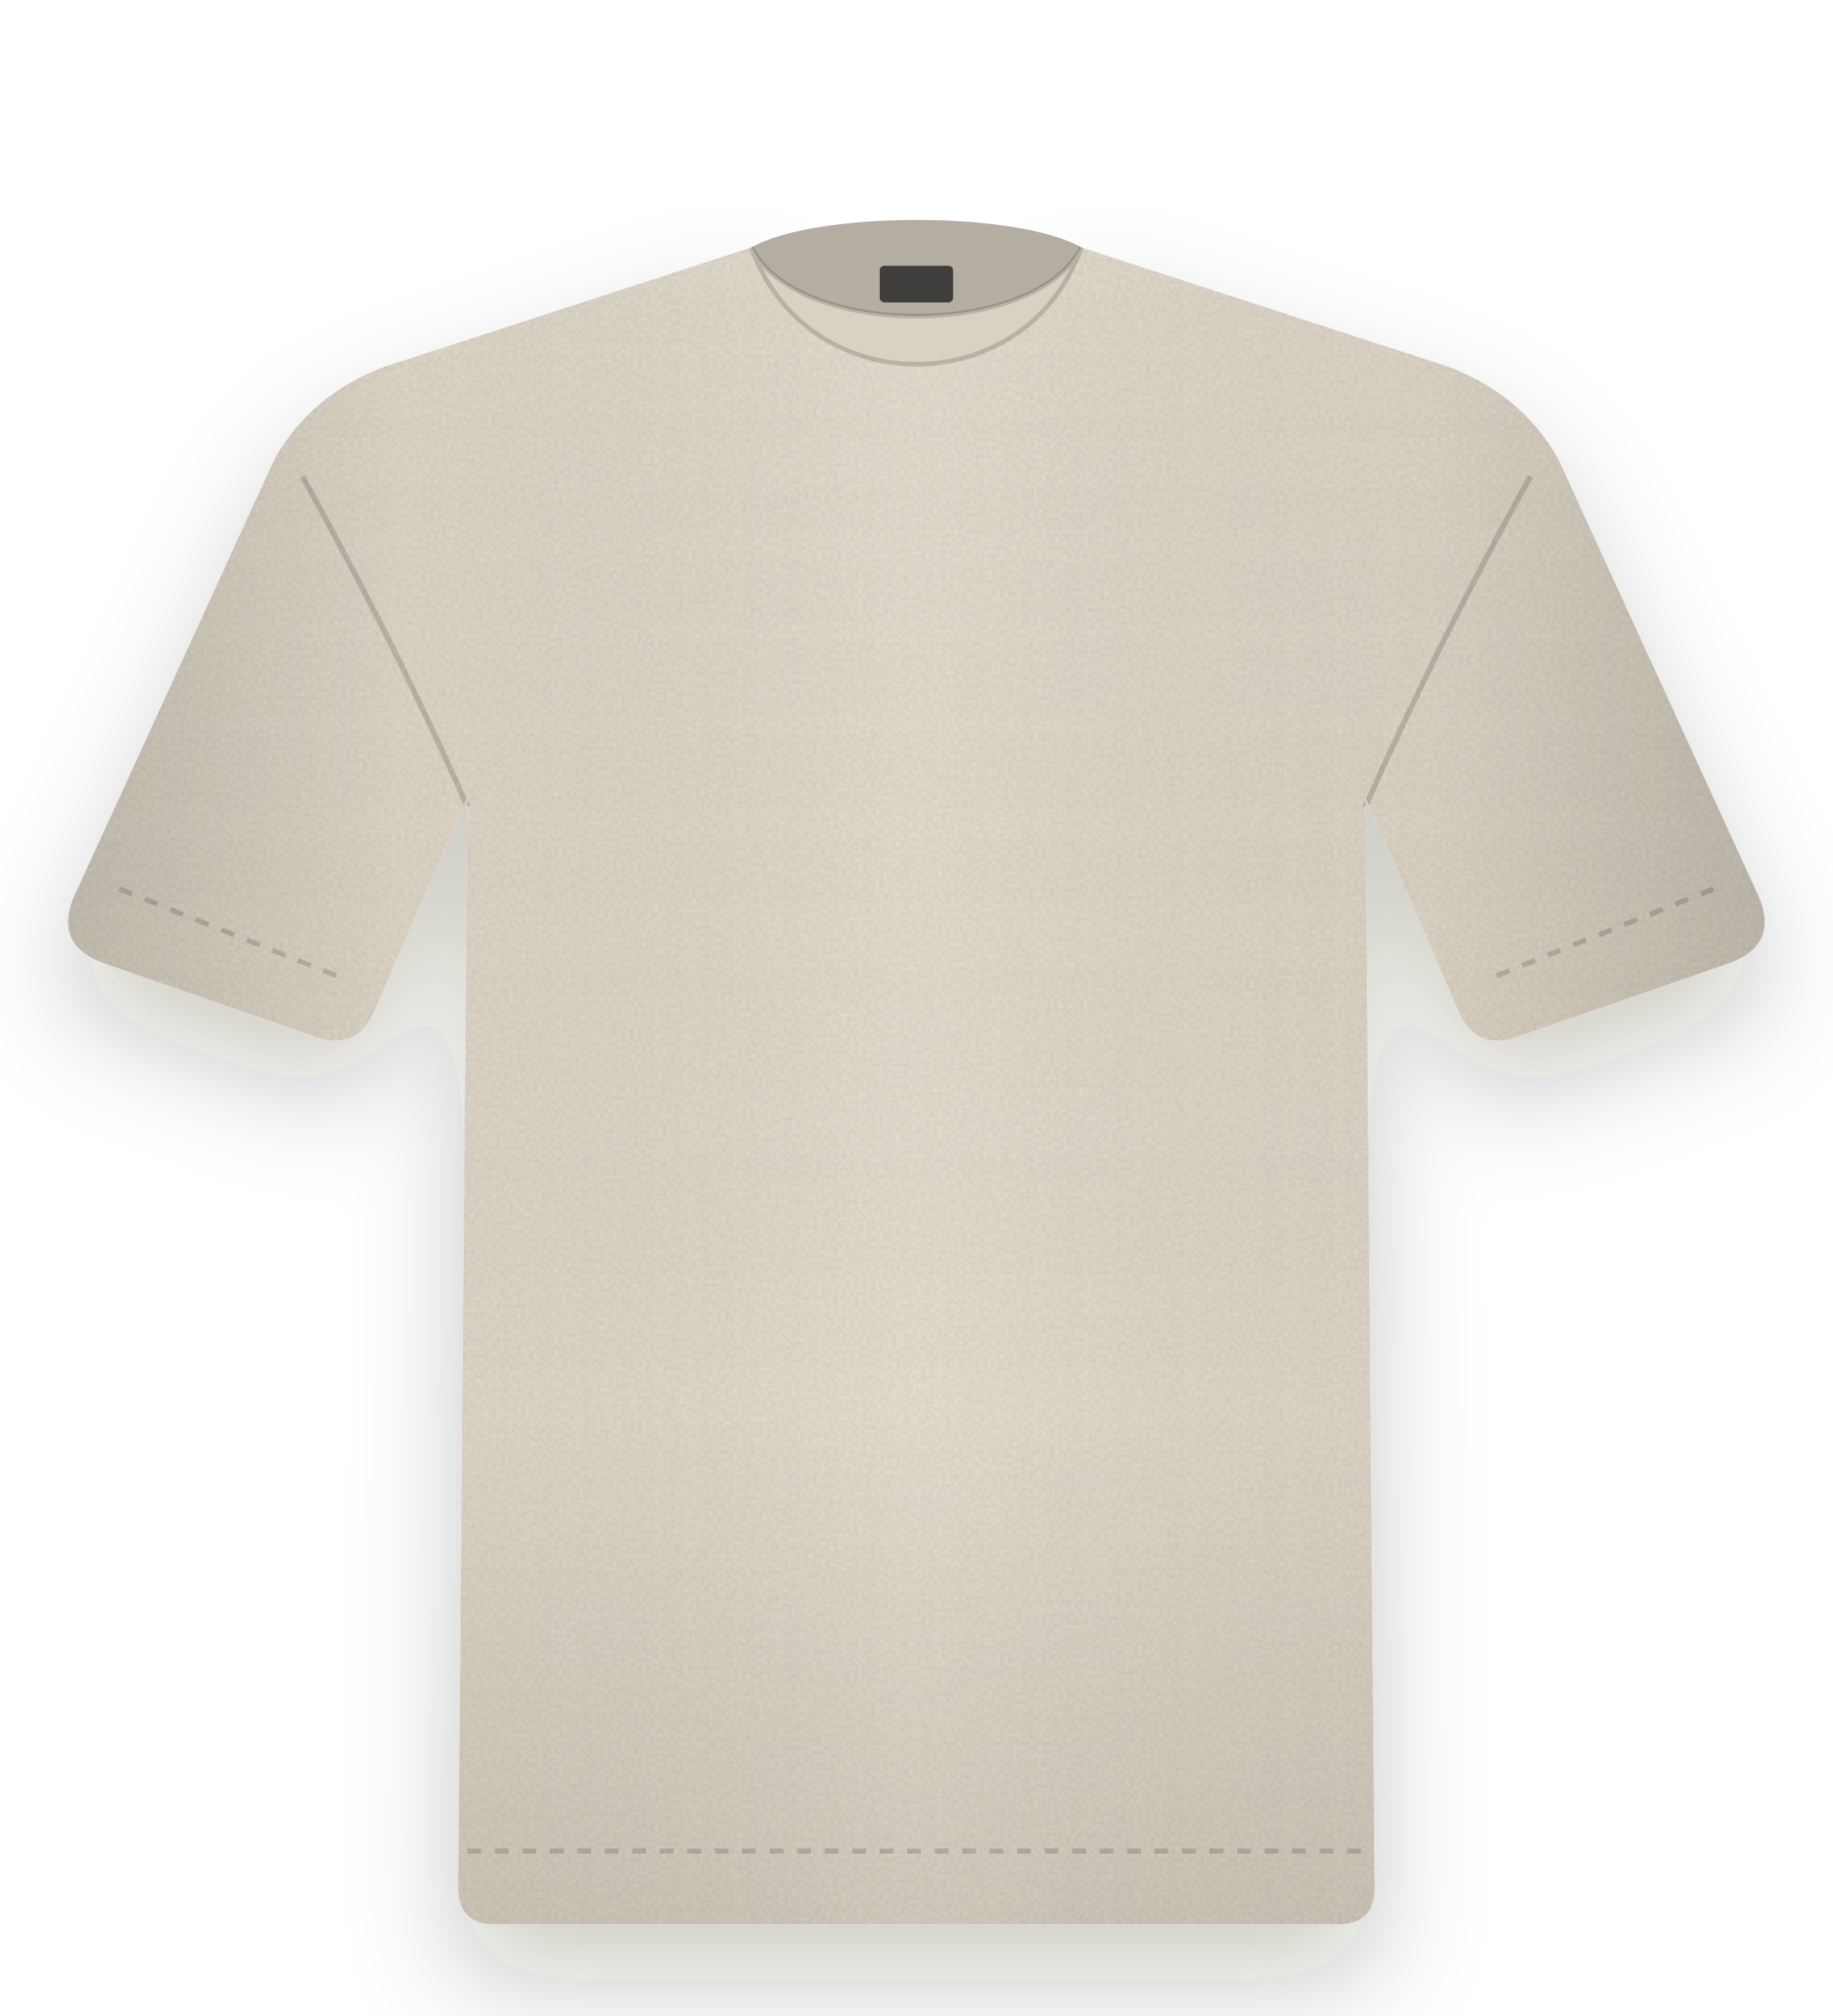
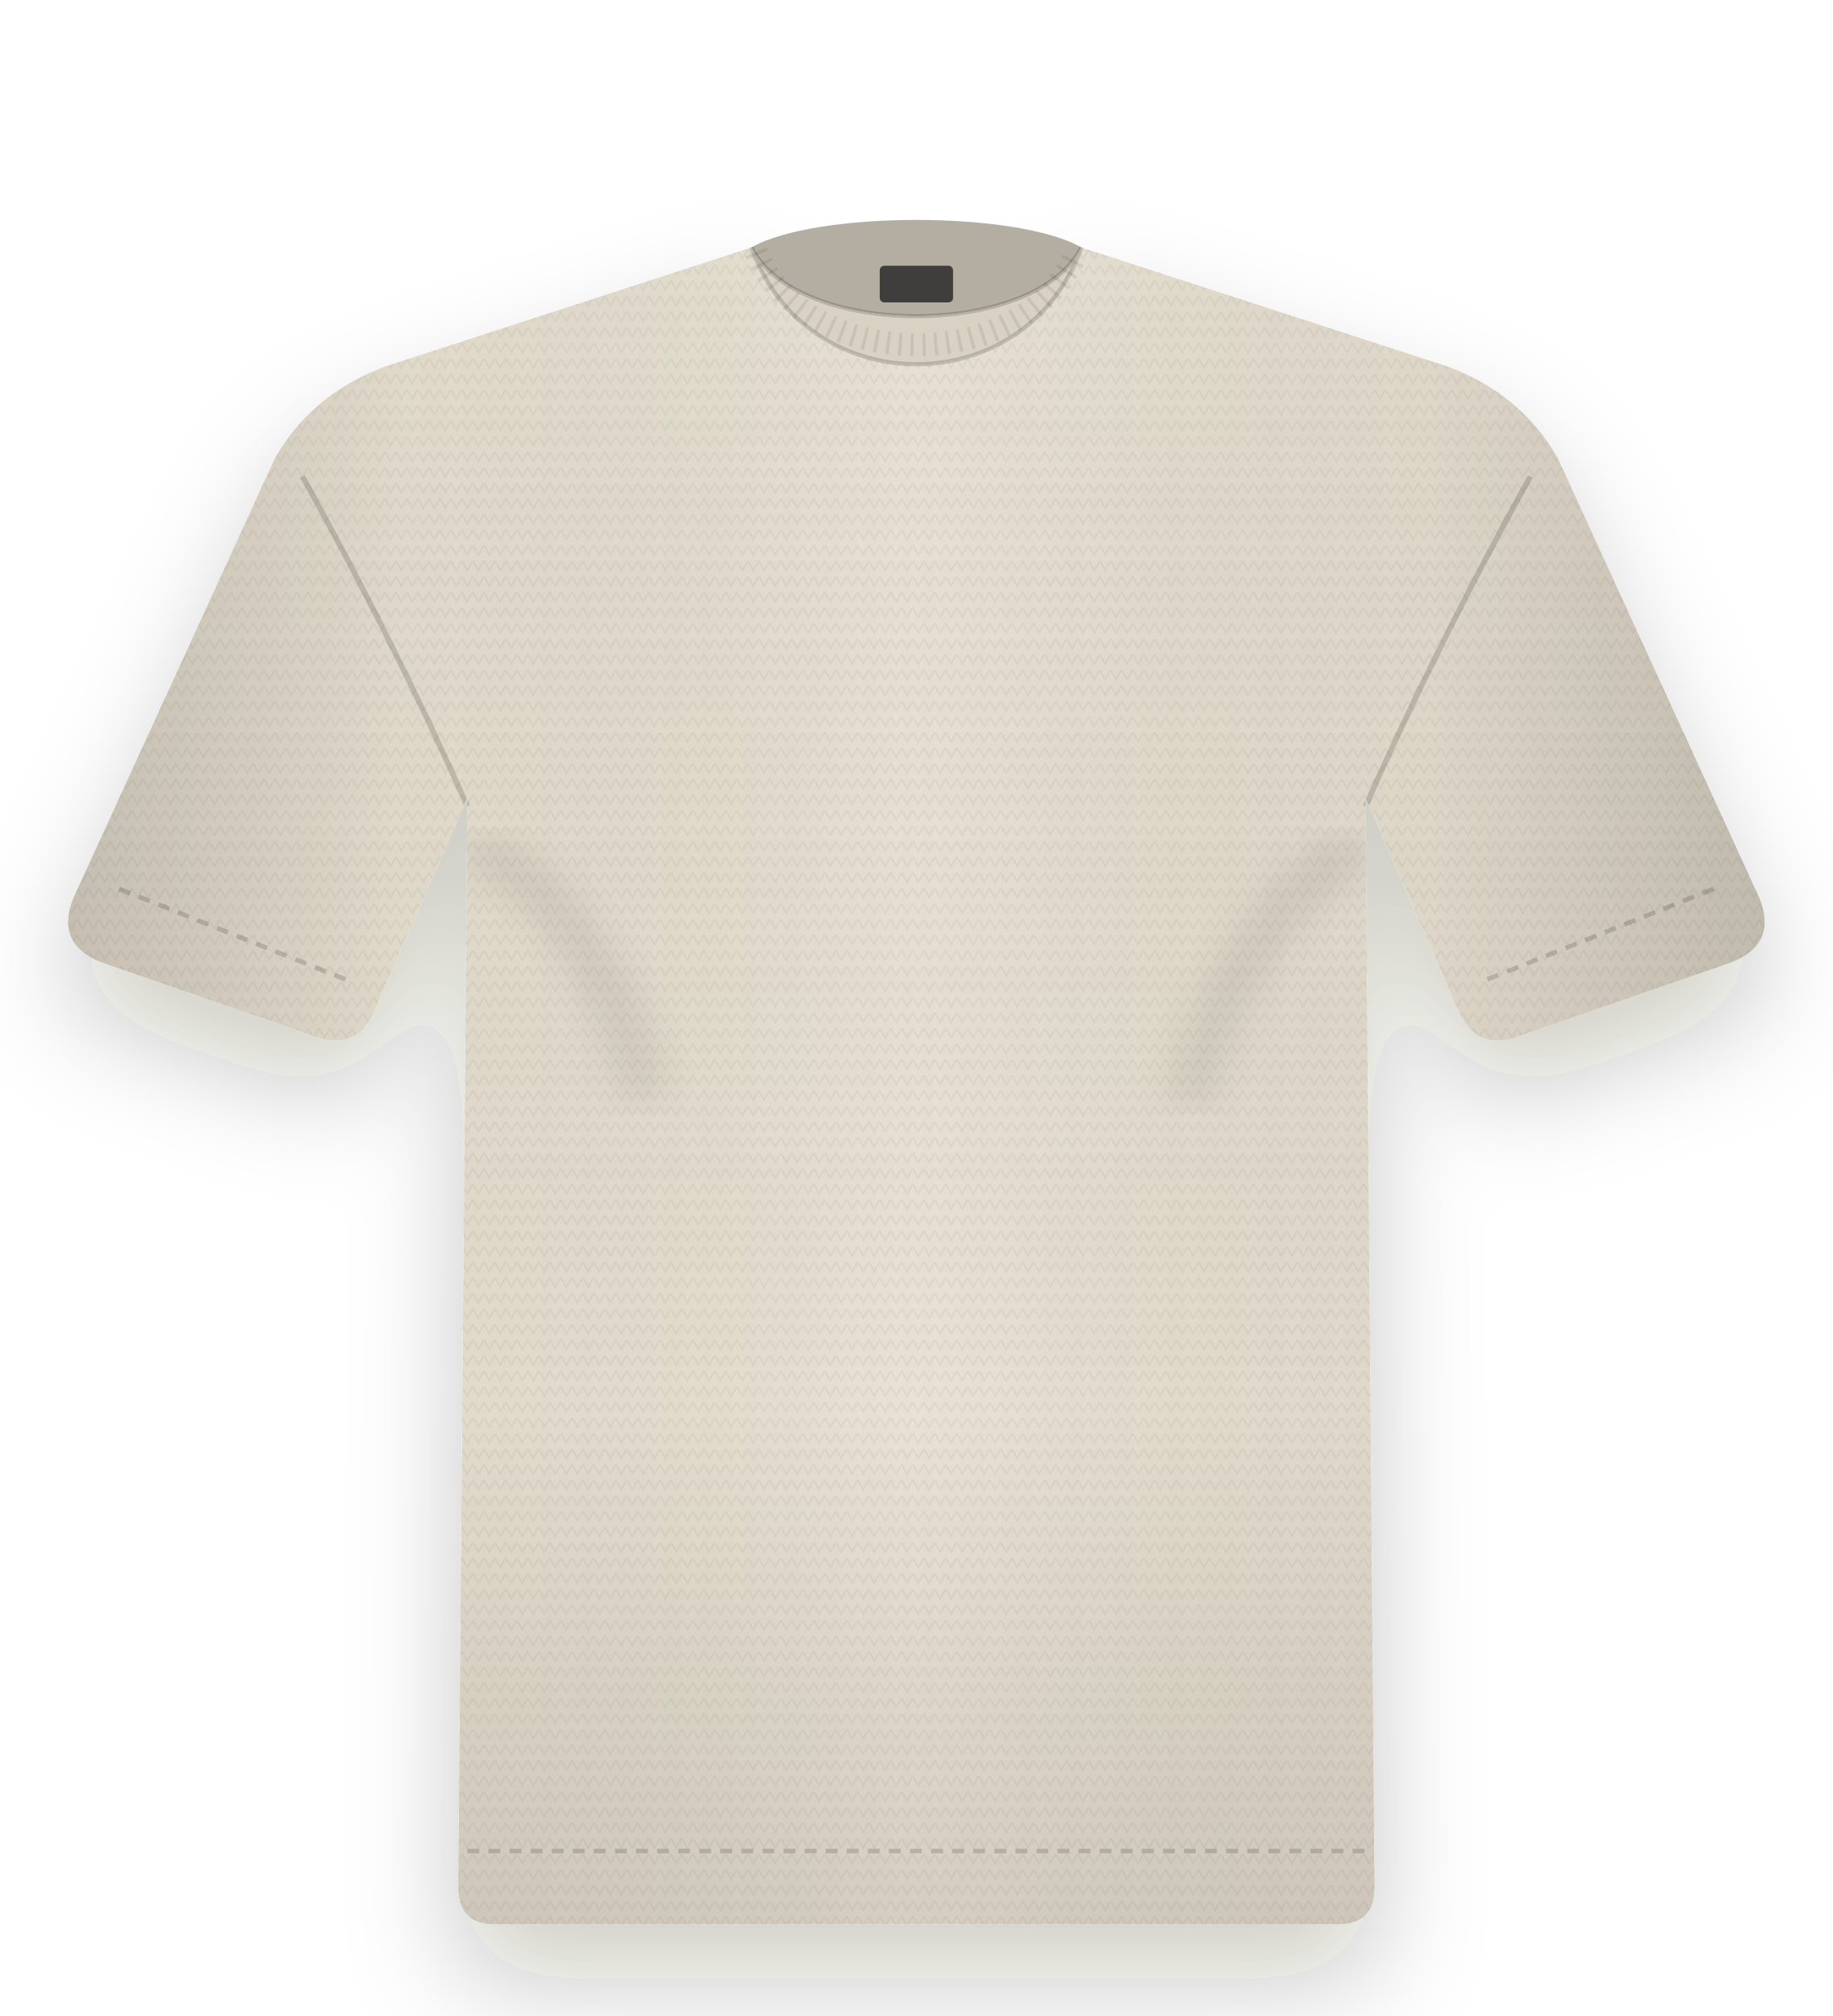
<svg xmlns="http://www.w3.org/2000/svg" viewBox="0 0 400 440" role="img">
  <defs>
    <linearGradient id="al" x1="0" x2="1" y1="0" y2="0">
      <stop offset="0" stop-color="#000" stop-opacity=".16" />
      <stop offset=".22" stop-color="#000" stop-opacity=".02" />
      <stop offset=".5" stop-color="#fff" stop-opacity=".07" />
      <stop offset=".78" stop-color="#000" stop-opacity=".03" />
      <stop offset="1" stop-color="#000" stop-opacity=".18" />
    </linearGradient>
    <linearGradient id="av" x1="0" x2="0" y1="0" y2="1">
      <stop offset="0" stop-color="#fff" stop-opacity=".06" />
      <stop offset=".7" stop-color="#000" stop-opacity="0" />
      <stop offset="1" stop-color="#000" stop-opacity=".1" />
    </linearGradient>
-     <filter id="an" x="0" y="0" width="100%" height="100%">
-       <feTurbulence type="fractalNoise" baseFrequency="1.1" numOctaves="2" seed="3" />
-       <feColorMatrix values="0 0 0 0 0  0 0 0 0 0  0 0 0 0 0  0 0 0 .09 0" />
+     <pattern id="ak" width="2.4" height="3.4" patternUnits="userSpaceOnUse">
+       <path d="M0 0 L1.2 2.1 L2.4 0" fill="none" stroke="#000" stroke-width=".4" />
+     </pattern>
+     <filter id="af" x="-10%" y="-10%" width="120%" height="120%">
+       <feGaussianBlur stdDeviation="4" />
    </filter>
    <filter id="as" x="-20%" y="-20%" width="140%" height="140%">
      <feDropShadow dx="0" dy="12" stdDeviation="12" flood-color="#2a2014" flood-opacity=".22" />
    </filter>
    <clipPath id="ac">
      <path d="M164 54 C176 80 224 80 236 54 L316 80 Q332 86 340 100 L384 196 Q388 206 378 210 L332 226 Q322 230 318 220 L298 174 L300 412 Q300 420 292 420 L108 420 Q100 420 100 412 L102 174 L82 220 Q78 230 68 226 L22 210 Q12 206 16 196 L60 100 Q68 86 84 80 Z" />
    </clipPath>
  </defs>
  <g filter="url(#as)">
    <path d="M164 54 C176 80 224 80 236 54 L316 80 Q332 86 340 100 L384 196 Q388 206 378 210 L332 226 Q322 230 318 220 L298 174 L300 412 Q300 420 292 420 L108 420 Q100 420 100 412 L102 174 L82 220 Q78 230 68 226 L22 210 Q12 206 16 196 L60 100 Q68 86 84 80 Z" fill="#e7dfd0" />
  </g>
  <g clip-path="url(#ac)">
    <rect width="400" height="440" fill="url(#al)" />
    <rect width="400" height="440" fill="url(#av)" />
-     <rect width="400" height="440" filter="url(#an)" />
-     <g fill="none" stroke="rgba(0,0,0,.16)" stroke-width="1.1" stroke-dasharray="3 3">
+     <g filter="url(#af)" fill="none" stroke-linecap="round">
+       <path d="M106 186 Q130 200 140 236" stroke="#000" stroke-opacity="0.08" stroke-width="9" />
+       <path d="M294 186 Q270 202 260 238" stroke="#000" stroke-opacity="0.08" stroke-width="9" />
+     </g>
+     <rect width="400" height="440" fill="url(#ak)" opacity="0.045" />
+     <g fill="none" stroke="rgba(0,0,0,.16)" stroke-width=".9" />
+     <g fill="none" stroke="rgba(0,0,0,.16)" stroke-width="1" stroke-dasharray="2.6 2">
      <path d="M26 194 L76 214" />
      <path d="M374 194 L324 214" />
      <path d="M102 404 L298 404" />
    </g>
    <g fill="none" stroke="rgba(0,0,0,.16)" stroke-width="1.2">
      <path d="M66 104 Q86 140 102 176" />
      <path d="M334 104 Q314 140 298 176" />
    </g>
    <g style="mix-blend-mode:multiply" opacity=".92" />
  </g>
  <path d="M164 54 C174 74 226 74 236 54 C222 46 178 46 164 54 Z" fill="#b4aea2" />
  <path d="M164 54 C176 88 224 88 236 54 C226 74 174 74 164 54 Z" fill="#d9d2c4" />
-   <path d="M164 54 C176 88 224 88 236 54 C226 74 174 74 164 54 Z" fill="none" stroke="rgba(0,0,0,.16)" stroke-width="1" />
+   <path d="M165 55 C176 82 224 82 235 55" fill="none" stroke="rgba(0,0,0,.16)" stroke-width="5" stroke-dasharray=".7 1.9" opacity=".5" />
+   <path d="M164 54 C176 88 224 88 236 54 C226 74 174 74 164 54 Z" fill="none" stroke="rgba(0,0,0,.16)" stroke-width=".9" />
  <rect x="192" y="58" width="16" height="8" rx="1" fill="#2a2a2a" opacity=".85" />
</svg>
